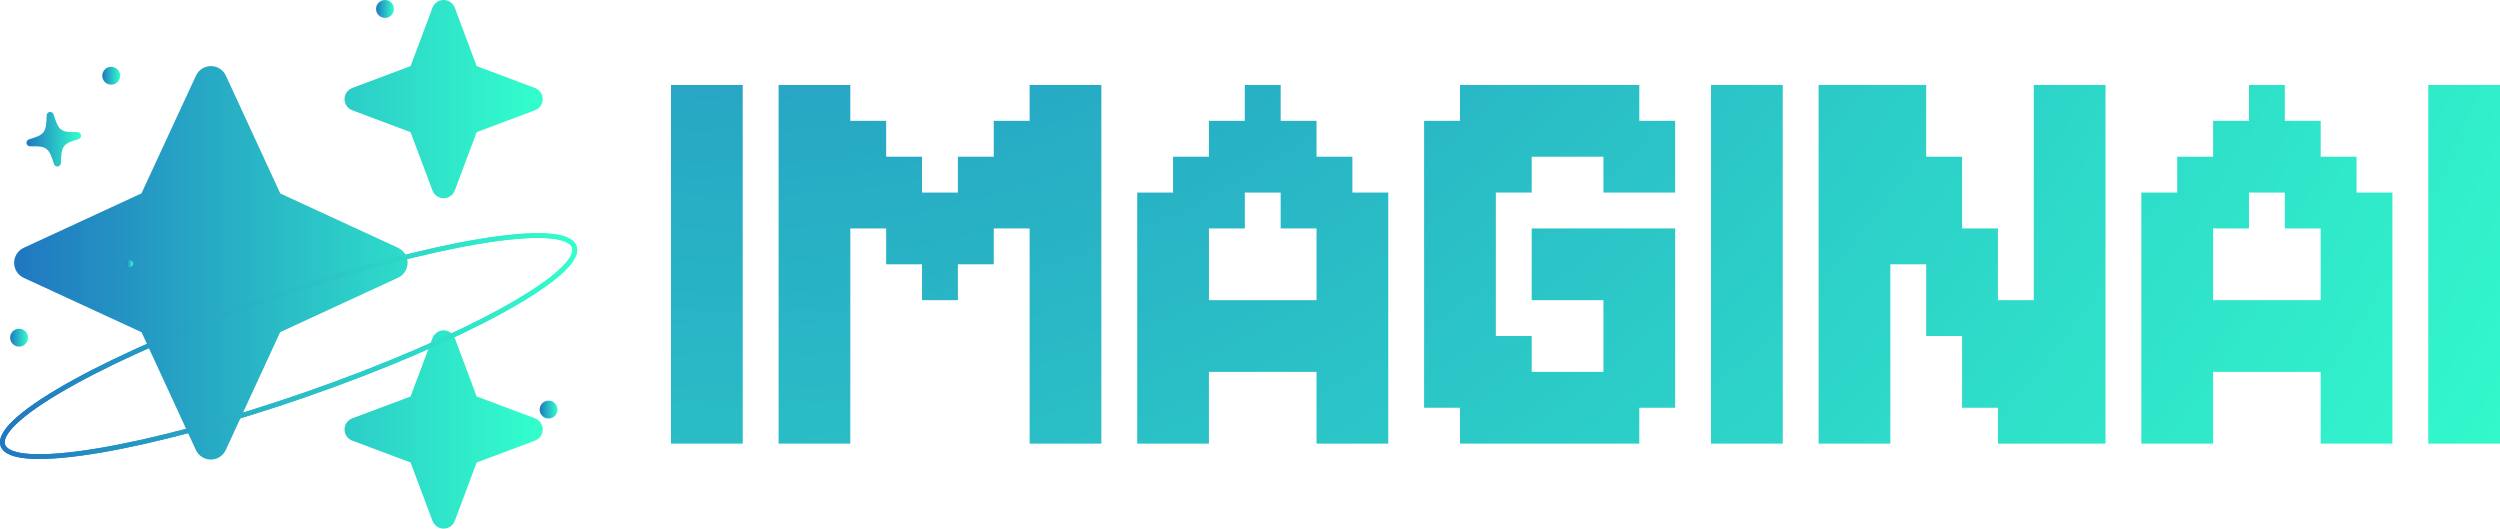
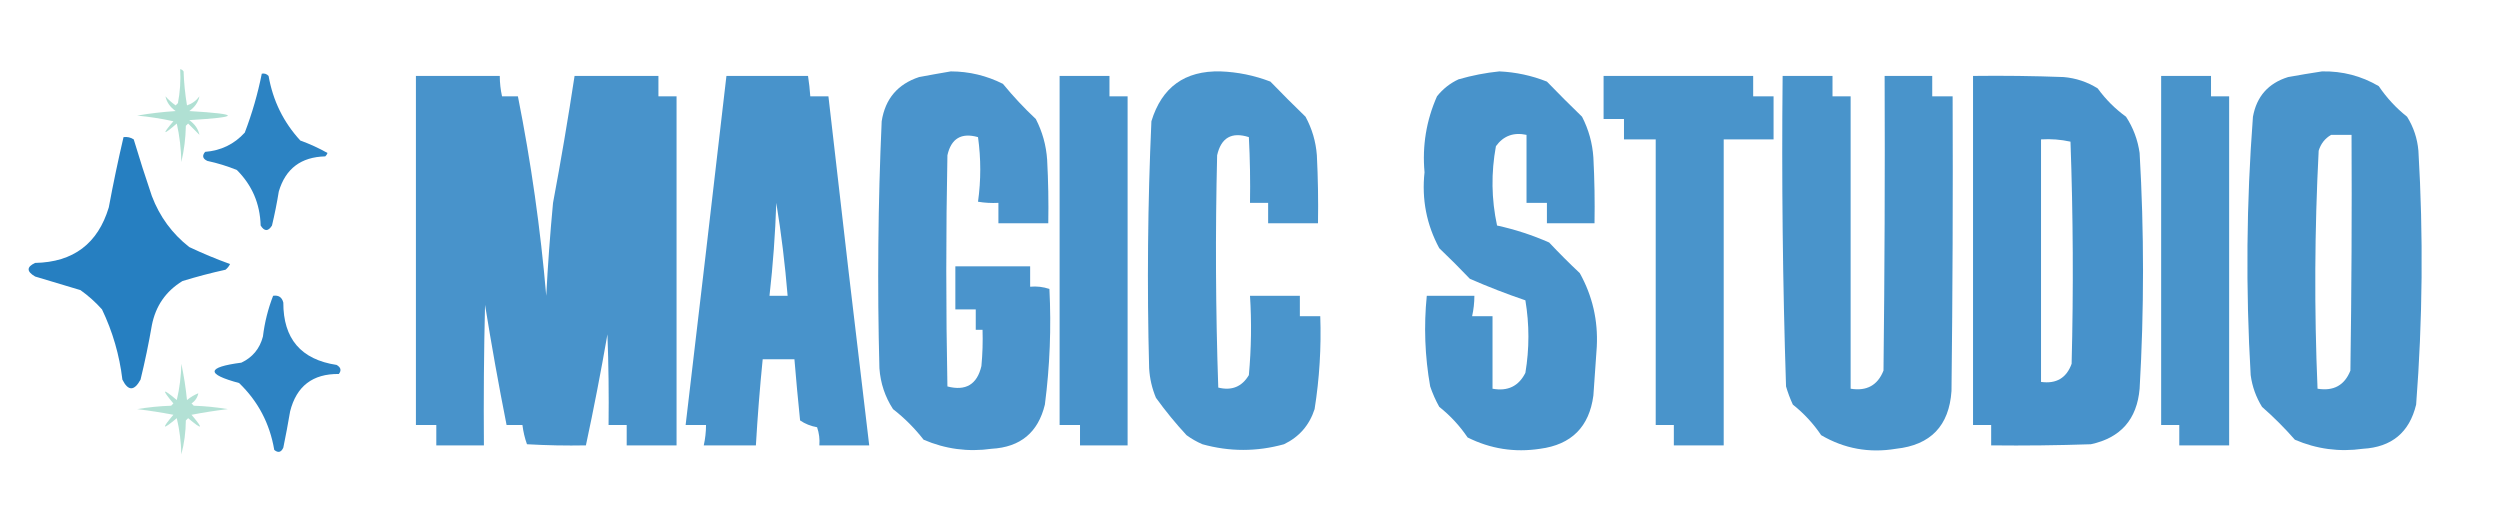
- <svg xmlns="http://www.w3.org/2000/svg" version="1.1" id="Layer_1" x="0px" y="0px" width="529.666px" height="111.992px" viewBox="0 0 529.666 111.992" enable-background="new 0 0 529.666 111.992" xml:space="preserve">
+ <svg xmlns="http://www.w3.org/2000/svg" version="1.1" width="1103px" height="233px" style="shape-rendering:geometricPrecision; text-rendering:geometricPrecision; image-rendering:optimizeQuality; fill-rule:evenodd; clip-rule:evenodd">
  <g>
-     <g>
-       <g>
-         <radialGradient id="SVGID_1_" cx="157.576" cy="-143.796" r="463.161" gradientUnits="userSpaceOnUse">
-           <stop offset="0" style="stop-color:#2077C0" />
-           <stop offset="1" style="stop-color:#33FFCC" />
-         </radialGradient>
-         <path fill="url(#SVGID_1_)" d="M142.161,18.004h7.598v7.598h-7.598V18.004z M142.161,25.602h7.598v7.6h-7.598V25.602z      M142.161,33.201h7.598v7.598h-7.598V33.201z M142.161,40.799h7.598v7.6h-7.598V40.799z M142.161,48.398h7.598v7.598h-7.598     V48.398z M142.161,55.996h7.598v7.598h-7.598V55.996z M142.161,63.594h7.598v7.6h-7.598V63.594z M142.161,71.193h7.598v7.598     h-7.598V71.193z M142.161,78.791h7.598v7.598h-7.598V78.791z M142.161,86.389h7.598v7.6h-7.598V86.389z M149.759,18.004h7.599     v7.598h-7.599V18.004z M149.759,25.602h7.599v7.6h-7.599V25.602z M149.759,33.201h7.599v7.598h-7.599V33.201z M149.759,40.799     h7.599v7.6h-7.599V40.799z M149.759,48.398h7.599v7.598h-7.599V48.398z M149.759,55.996h7.599v7.598h-7.599V55.996z      M149.759,63.594h7.599v7.6h-7.599V63.594z M149.759,71.193h7.599v7.598h-7.599V71.193z M149.759,78.791h7.599v7.598h-7.599     V78.791z M149.759,86.389h7.599v7.6h-7.599V86.389z" />
-         <radialGradient id="SVGID_2_" cx="157.577" cy="-143.796" r="463.16" gradientUnits="userSpaceOnUse">
-           <stop offset="0" style="stop-color:#2077C0" />
-           <stop offset="1" style="stop-color:#33FFCC" />
-         </radialGradient>
-         <path fill="url(#SVGID_2_)" d="M164.955,18.004h7.598v7.598h-7.598V18.004z M164.955,25.602h7.598v7.6h-7.598V25.602z      M164.955,33.201h7.598v7.598h-7.598V33.201z M164.955,40.799h7.598v7.6h-7.598V40.799z M164.955,48.398h7.598v7.598h-7.598     V48.398z M164.955,55.996h7.598v7.598h-7.598V55.996z M164.955,63.594h7.598v7.6h-7.598V63.594z M164.955,71.193h7.598v7.598     h-7.598V71.193z M164.955,78.791h7.598v7.598h-7.598V78.791z M164.955,86.389h7.598v7.6h-7.598V86.389z M172.553,18.004h7.599     v7.598h-7.599V18.004z M172.553,25.602h7.599v7.6h-7.599V25.602z M172.553,33.201h7.599v7.598h-7.599V33.201z M172.553,40.799     h7.599v7.6h-7.599V40.799z M172.553,48.398h7.599v7.598h-7.599V48.398z M172.553,55.996h7.599v7.598h-7.599V55.996z      M172.553,63.594h7.599v7.6h-7.599V63.594z M172.553,71.193h7.599v7.598h-7.599V71.193z M172.553,78.791h7.599v7.598h-7.599     V78.791z M172.553,86.389h7.599v7.6h-7.599V86.389z M180.151,25.602h7.598v7.6h-7.598V25.602z M180.151,33.201h7.598v7.598     h-7.598V33.201z M180.151,40.799h7.598v7.6h-7.598V40.799z M187.75,33.201h7.599v7.598h-7.599V33.201z M187.75,40.799h7.599v7.6     h-7.599V40.799z M187.75,48.398h7.599v7.598h-7.599V48.398z M195.348,40.799h7.598v7.6h-7.598V40.799z M195.348,48.398h7.598     v7.598h-7.598V48.398z M195.348,55.996h7.598v7.598h-7.598V55.996z M202.946,33.201h7.599v7.598h-7.599V33.201z M202.946,40.799     h7.599v7.6h-7.599V40.799z M202.946,48.398h7.599v7.598h-7.599V48.398z M210.545,25.602h7.598v7.6h-7.598V25.602z      M210.545,33.201h7.598v7.598h-7.598V33.201z M210.545,40.799h7.598v7.6h-7.598V40.799z M218.143,18.004h7.599v7.598h-7.599     V18.004z M218.143,25.602h7.599v7.6h-7.599V25.602z M218.143,33.201h7.599v7.598h-7.599V33.201z M218.143,40.799h7.599v7.6     h-7.599V40.799z M218.143,48.398h7.599v7.598h-7.599V48.398z M218.143,55.996h7.599v7.598h-7.599V55.996z M218.143,63.594h7.599     v7.6h-7.599V63.594z M218.143,71.193h7.599v7.598h-7.599V71.193z M218.143,78.791h7.599v7.598h-7.599V78.791z M218.143,86.389     h7.599v7.6h-7.599V86.389z M225.742,18.004h7.598v7.598h-7.598V18.004z M225.742,25.602h7.598v7.6h-7.598V25.602z      M225.742,33.201h7.598v7.598h-7.598V33.201z M225.742,40.799h7.598v7.6h-7.598V40.799z M225.742,48.398h7.598v7.598h-7.598     V48.398z M225.742,55.996h7.598v7.598h-7.598V55.996z M225.742,63.594h7.598v7.6h-7.598V63.594z M225.742,71.193h7.598v7.598     h-7.598V71.193z M225.742,78.791h7.598v7.598h-7.598V78.791z M225.742,86.389h7.598v7.6h-7.598V86.389z" />
-         <radialGradient id="SVGID_3_" cx="157.577" cy="-143.796" r="463.159" gradientUnits="userSpaceOnUse">
-           <stop offset="0" style="stop-color:#2077C0" />
-           <stop offset="1" style="stop-color:#33FFCC" />
-         </radialGradient>
-         <path fill="url(#SVGID_3_)" d="M240.937,40.799h7.598v7.6h-7.598V40.799z M240.937,48.398h7.598v7.598h-7.598V48.398z      M240.937,55.996h7.598v7.598h-7.598V55.996z M240.937,63.594h7.598v7.6h-7.598V63.594z M240.937,71.193h7.598v7.598h-7.598     V71.193z M240.937,78.791h7.598v7.598h-7.598V78.791z M240.937,86.389h7.598v7.6h-7.598V86.389z M248.535,33.201h7.599v7.598     h-7.599V33.201z M248.535,40.799h7.599v7.6h-7.599V40.799z M248.535,48.398h7.599v7.598h-7.599V48.398z M248.535,55.996h7.599     v7.598h-7.599V55.996z M248.535,63.594h7.599v7.6h-7.599V63.594z M248.535,71.193h7.599v7.598h-7.599V71.193z M248.535,78.791     h7.599v7.598h-7.599V78.791z M248.535,86.389h7.599v7.6h-7.599V86.389z M256.134,25.602h7.598v7.6h-7.598V25.602z      M256.134,33.201h7.598v7.598h-7.598V33.201z M256.134,40.799h7.598v7.6h-7.598V40.799z M256.134,63.594h7.598v7.6h-7.598V63.594     z M256.134,71.193h7.598v7.598h-7.598V71.193z M263.732,18.004h7.599v7.598h-7.599V18.004z M263.732,25.602h7.599v7.6h-7.599     V25.602z M263.732,33.201h7.599v7.598h-7.599V33.201z M263.732,63.594h7.599v7.6h-7.599V63.594z M263.732,71.193h7.599v7.598     h-7.599V71.193z M271.331,25.602h7.598v7.6h-7.598V25.602z M271.331,33.201h7.598v7.598h-7.598V33.201z M271.331,40.799h7.598     v7.6h-7.598V40.799z M271.331,63.594h7.598v7.6h-7.598V63.594z M271.331,71.193h7.598v7.598h-7.598V71.193z M278.929,33.201     h7.599v7.598h-7.599V33.201z M278.929,40.799h7.599v7.6h-7.599V40.799z M278.929,48.398h7.599v7.598h-7.599V48.398z      M278.929,55.996h7.599v7.598h-7.599V55.996z M278.929,63.594h7.599v7.6h-7.599V63.594z M278.929,71.193h7.599v7.598h-7.599     V71.193z M278.929,78.791h7.599v7.598h-7.599V78.791z M278.929,86.389h7.599v7.6h-7.599V86.389z M286.527,40.799h7.598v7.6     h-7.598V40.799z M286.527,48.398h7.598v7.598h-7.598V48.398z M286.527,55.996h7.598v7.598h-7.598V55.996z M286.527,63.594h7.598     v7.6h-7.598V63.594z M286.527,71.193h7.598v7.598h-7.598V71.193z M286.527,78.791h7.598v7.598h-7.598V78.791z M286.527,86.389     h7.598v7.6h-7.598V86.389z" />
-         <radialGradient id="SVGID_4_" cx="157.579" cy="-143.796" r="463.155" gradientUnits="userSpaceOnUse">
-           <stop offset="0" style="stop-color:#2077C0" />
-           <stop offset="1" style="stop-color:#33FFCC" />
-         </radialGradient>
-         <path fill="url(#SVGID_4_)" d="M301.722,25.602h7.599v7.6h-7.599V25.602z M301.722,33.201h7.599v7.598h-7.599V33.201z      M301.722,40.799h7.599v7.6h-7.599V40.799z M301.722,48.398h7.599v7.598h-7.599V48.398z M301.722,55.996h7.599v7.598h-7.599     V55.996z M301.722,63.594h7.599v7.6h-7.599V63.594z M301.722,71.193h7.599v7.598h-7.599V71.193z M301.722,78.791h7.599v7.598     h-7.599V78.791z M309.321,18.004h7.597v7.598h-7.597V18.004z M309.321,25.602h7.597v7.6h-7.597V25.602z M309.321,33.201h7.597     v7.598h-7.597V33.201z M309.321,40.799h7.597v7.6h-7.597V40.799z M309.321,48.398h7.597v7.598h-7.597V48.398z M309.321,55.996     h7.597v7.598h-7.597V55.996z M309.321,63.594h7.597v7.6h-7.597V63.594z M309.321,71.193h7.597v7.598h-7.597V71.193z      M309.321,78.791h7.597v7.598h-7.597V78.791z M309.321,86.389h7.597v7.6h-7.597V86.389z M316.918,18.004h7.6v7.598h-7.6V18.004z      M316.918,25.602h7.6v7.6h-7.6V25.602z M316.918,33.201h7.6v7.598h-7.6V33.201z M316.918,71.193h7.6v7.598h-7.6V71.193z      M316.918,78.791h7.6v7.598h-7.6V78.791z M316.918,86.389h7.6v7.6h-7.6V86.389z M324.518,18.004h7.598v7.598h-7.598V18.004z      M324.518,25.602h7.598v7.6h-7.598V25.602z M324.518,48.398h7.598v7.598h-7.598V48.398z M324.518,55.996h7.598v7.598h-7.598     V55.996z M324.518,78.791h7.598v7.598h-7.598V78.791z M324.518,86.389h7.598v7.6h-7.598V86.389z M332.115,18.004h7.6v7.598h-7.6     V18.004z M332.115,25.602h7.6v7.6h-7.6V25.602z M332.115,48.398h7.6v7.598h-7.6V48.398z M332.115,55.996h7.6v7.598h-7.6V55.996z      M332.115,78.791h7.6v7.598h-7.6V78.791z M332.115,86.389h7.6v7.6h-7.6V86.389z M339.715,18.004h7.598v7.598h-7.598V18.004z      M339.715,25.602h7.598v7.6h-7.598V25.602z M339.715,33.201h7.598v7.598h-7.598V33.201z M339.715,48.398h7.598v7.598h-7.598     V48.398z M339.715,55.996h7.598v7.598h-7.598V55.996z M339.715,63.594h7.598v7.6h-7.598V63.594z M339.715,71.193h7.598v7.598     h-7.598V71.193z M339.715,78.791h7.598v7.598h-7.598V78.791z M339.715,86.389h7.598v7.6h-7.598V86.389z M347.313,25.602h7.598     v7.6h-7.598V25.602z M347.313,33.201h7.598v7.598h-7.598V33.201z M347.313,48.398h7.598v7.598h-7.598V48.398z M347.313,55.996     h7.598v7.598h-7.598V55.996z M347.313,63.594h7.598v7.6h-7.598V63.594z M347.313,71.193h7.598v7.598h-7.598V71.193z      M347.313,78.791h7.598v7.598h-7.598V78.791z" />
-         <radialGradient id="SVGID_5_" cx="157.591" cy="-143.796" r="463.143" gradientUnits="userSpaceOnUse">
-           <stop offset="0" style="stop-color:#2077C0" />
-           <stop offset="1" style="stop-color:#33FFCC" />
-         </radialGradient>
-         <path fill="url(#SVGID_5_)" d="M362.508,18.004h7.598v7.598h-7.598V18.004z M362.508,25.602h7.598v7.6h-7.598V25.602z      M362.508,33.201h7.598v7.598h-7.598V33.201z M362.508,40.799h7.598v7.6h-7.598V40.799z M362.508,48.398h7.598v7.598h-7.598     V48.398z M362.508,55.996h7.598v7.598h-7.598V55.996z M362.508,63.594h7.598v7.6h-7.598V63.594z M362.508,71.193h7.598v7.598     h-7.598V71.193z M362.508,78.791h7.598v7.598h-7.598V78.791z M362.508,86.389h7.598v7.6h-7.598V86.389z M370.105,18.004h7.598     v7.598h-7.598V18.004z M370.105,25.602h7.598v7.6h-7.598V25.602z M370.105,33.201h7.598v7.598h-7.598V33.201z M370.105,40.799     h7.598v7.6h-7.598V40.799z M370.105,48.398h7.598v7.598h-7.598V48.398z M370.105,55.996h7.598v7.598h-7.598V55.996z      M370.105,63.594h7.598v7.6h-7.598V63.594z M370.105,71.193h7.598v7.598h-7.598V71.193z M370.105,78.791h7.598v7.598h-7.598     V78.791z M370.105,86.389h7.598v7.6h-7.598V86.389z" />
-         <radialGradient id="SVGID_6_" cx="157.576" cy="-143.796" r="463.156" gradientUnits="userSpaceOnUse">
-           <stop offset="0" style="stop-color:#2077C0" />
-           <stop offset="1" style="stop-color:#33FFCC" />
-         </radialGradient>
-         <path fill="url(#SVGID_6_)" d="M385.301,18.004h7.6v7.598h-7.6V18.004z M385.301,25.602h7.6v7.6h-7.6V25.602z M385.301,33.201     h7.6v7.598h-7.6V33.201z M385.301,40.799h7.6v7.6h-7.6V40.799z M385.301,48.398h7.6v7.598h-7.6V48.398z M385.301,55.996h7.6     v7.598h-7.6V55.996z M385.301,63.594h7.6v7.6h-7.6V63.594z M385.301,71.193h7.6v7.598h-7.6V71.193z M385.301,78.791h7.6v7.598     h-7.6V78.791z M385.301,86.389h7.6v7.6h-7.6V86.389z M392.9,18.004h7.598v7.598H392.9V18.004z M392.9,25.602h7.598v7.6H392.9     V25.602z M392.9,33.201h7.598v7.598H392.9V33.201z M392.9,40.799h7.598v7.6H392.9V40.799z M392.9,48.398h7.598v7.598H392.9     V48.398z M392.9,55.996h7.598v7.598H392.9V55.996z M392.9,63.594h7.598v7.6H392.9V63.594z M392.9,71.193h7.598v7.598H392.9     V71.193z M392.9,78.791h7.598v7.598H392.9V78.791z M392.9,86.389h7.598v7.6H392.9V86.389z M400.498,18.004h7.598v7.598h-7.598     V18.004z M400.498,25.602h7.598v7.6h-7.598V25.602z M400.498,33.201h7.598v7.598h-7.598V33.201z M400.498,40.799h7.598v7.6     h-7.598V40.799z M400.498,48.398h7.598v7.598h-7.598V48.398z M408.096,33.201h7.6v7.598h-7.6V33.201z M408.096,40.799h7.6v7.6     h-7.6V40.799z M408.096,48.398h7.6v7.598h-7.6V48.398z M408.096,55.996h7.6v7.598h-7.6V55.996z M408.096,63.594h7.6v7.6h-7.6     V63.594z M415.695,48.398h7.598v7.598h-7.598V48.398z M415.695,55.996h7.598v7.598h-7.598V55.996z M415.695,63.594h7.598v7.6     h-7.598V63.594z M415.695,71.193h7.598v7.598h-7.598V71.193z M415.695,78.791h7.598v7.598h-7.598V78.791z M423.293,63.594h7.598     v7.6h-7.598V63.594z M423.293,71.193h7.598v7.598h-7.598V71.193z M423.293,78.791h7.598v7.598h-7.598V78.791z M423.293,86.389     h7.598v7.6h-7.598V86.389z M430.891,18.004h7.6v7.598h-7.6V18.004z M430.891,25.602h7.6v7.6h-7.6V25.602z M430.891,33.201h7.6     v7.598h-7.6V33.201z M430.891,40.799h7.6v7.6h-7.6V40.799z M430.891,48.398h7.6v7.598h-7.6V48.398z M430.891,55.996h7.6v7.598     h-7.6V55.996z M430.891,63.594h7.6v7.6h-7.6V63.594z M430.891,71.193h7.6v7.598h-7.6V71.193z M430.891,78.791h7.6v7.598h-7.6     V78.791z M430.891,86.389h7.6v7.6h-7.6V86.389z M438.49,18.004h7.598v7.598h-7.598V18.004z M438.49,25.602h7.598v7.6h-7.598     V25.602z M438.49,33.201h7.598v7.598h-7.598V33.201z M438.49,40.799h7.598v7.6h-7.598V40.799z M438.49,48.398h7.598v7.598h-7.598     V48.398z M438.49,55.996h7.598v7.598h-7.598V55.996z M438.49,63.594h7.598v7.6h-7.598V63.594z M438.49,71.193h7.598v7.598h-7.598     V71.193z M438.49,78.791h7.598v7.598h-7.598V78.791z M438.49,86.389h7.598v7.6h-7.598V86.389z" />
-         <radialGradient id="SVGID_7_" cx="157.583" cy="-143.796" r="463.149" gradientUnits="userSpaceOnUse">
-           <stop offset="0" style="stop-color:#2077C0" />
-           <stop offset="1" style="stop-color:#33FFCC" />
-         </radialGradient>
-         <path fill="url(#SVGID_7_)" d="M453.686,40.799h7.598v7.6h-7.598V40.799z M453.686,48.398h7.598v7.598h-7.598V48.398z      M453.686,55.996h7.598v7.598h-7.598V55.996z M453.686,63.594h7.598v7.6h-7.598V63.594z M453.686,71.193h7.598v7.598h-7.598     V71.193z M453.686,78.791h7.598v7.598h-7.598V78.791z M453.686,86.389h7.598v7.6h-7.598V86.389z M461.283,33.201h7.598v7.598     h-7.598V33.201z M461.283,40.799h7.598v7.6h-7.598V40.799z M461.283,48.398h7.598v7.598h-7.598V48.398z M461.283,55.996h7.598     v7.598h-7.598V55.996z M461.283,63.594h7.598v7.6h-7.598V63.594z M461.283,71.193h7.598v7.598h-7.598V71.193z M461.283,78.791     h7.598v7.598h-7.598V78.791z M461.283,86.389h7.598v7.6h-7.598V86.389z M468.881,25.602h7.6v7.6h-7.6V25.602z M468.881,33.201     h7.6v7.598h-7.6V33.201z M468.881,40.799h7.6v7.6h-7.6V40.799z M468.881,63.594h7.6v7.6h-7.6V63.594z M468.881,71.193h7.6v7.598     h-7.6V71.193z M476.48,18.004h7.598v7.598h-7.598V18.004z M476.48,25.602h7.598v7.6h-7.598V25.602z M476.48,33.201h7.598v7.598     h-7.598V33.201z M476.48,63.594h7.598v7.6h-7.598V63.594z M476.48,71.193h7.598v7.598h-7.598V71.193z M484.078,25.602h7.6v7.6     h-7.6V25.602z M484.078,33.201h7.6v7.598h-7.6V33.201z M484.078,40.799h7.6v7.6h-7.6V40.799z M484.078,63.594h7.6v7.6h-7.6     V63.594z M484.078,71.193h7.6v7.598h-7.6V71.193z M491.678,33.201h7.598v7.598h-7.598V33.201z M491.678,40.799h7.598v7.6h-7.598     V40.799z M491.678,48.398h7.598v7.598h-7.598V48.398z M491.678,55.996h7.598v7.598h-7.598V55.996z M491.678,63.594h7.598v7.6     h-7.598V63.594z M491.678,71.193h7.598v7.598h-7.598V71.193z M491.678,78.791h7.598v7.598h-7.598V78.791z M491.678,86.389h7.598     v7.6h-7.598V86.389z M499.275,40.799h7.598v7.6h-7.598V40.799z M499.275,48.398h7.598v7.598h-7.598V48.398z M499.275,55.996     h7.598v7.598h-7.598V55.996z M499.275,63.594h7.598v7.6h-7.598V63.594z M499.275,71.193h7.598v7.598h-7.598V71.193z      M499.275,78.791h7.598v7.598h-7.598V78.791z M499.275,86.389h7.598v7.6h-7.598V86.389z" />
-         <radialGradient id="SVGID_8_" cx="157.601" cy="-143.796" r="463.134" gradientUnits="userSpaceOnUse">
-           <stop offset="0" style="stop-color:#2077C0" />
-           <stop offset="1" style="stop-color:#33FFCC" />
-         </radialGradient>
-         <path fill="url(#SVGID_8_)" d="M514.471,18.004h7.598v7.598h-7.598V18.004z M514.471,25.602h7.598v7.6h-7.598V25.602z      M514.471,33.201h7.598v7.598h-7.598V33.201z M514.471,40.799h7.598v7.6h-7.598V40.799z M514.471,48.398h7.598v7.598h-7.598     V48.398z M514.471,55.996h7.598v7.598h-7.598V55.996z M514.471,63.594h7.598v7.6h-7.598V63.594z M514.471,71.193h7.598v7.598     h-7.598V71.193z M514.471,78.791h7.598v7.598h-7.598V78.791z M514.471,86.389h7.598v7.6h-7.598V86.389z M522.068,18.004h7.598     v7.598h-7.598V18.004z M522.068,25.602h7.598v7.6h-7.598V25.602z M522.068,33.201h7.598v7.598h-7.598V33.201z M522.068,40.799     h7.598v7.6h-7.598V40.799z M522.068,48.398h7.598v7.598h-7.598V48.398z M522.068,55.996h7.598v7.598h-7.598V55.996z      M522.068,63.594h7.598v7.6h-7.598V63.594z M522.068,71.193h7.598v7.598h-7.598V71.193z M522.068,78.791h7.598v7.598h-7.598     V78.791z M522.068,86.389h7.598v7.6h-7.598V86.389z" />
-       </g>
-     </g>
-     <g>
-       <linearGradient id="SVGID_9_" gradientUnits="userSpaceOnUse" x1="11.357" y1="-399.926" x2="123.349" y2="-399.926" gradientTransform="matrix(1 0 0 -1 -8.3599 -343.9297)">
-         <stop offset="0" style="stop-color:#2077C0" />
-         <stop offset="1" style="stop-color:#33FFCC" />
-       </linearGradient>
-       <path fill="url(#SVGID_9_)" d="M74.632,18.639c-0.984,0.373-1.64,1.313-1.64,2.359c0,1.053,0.656,1.996,1.64,2.365l12.358,4.635    l4.635,12.359c0.374,0.982,1.312,1.639,2.365,1.639s1.992-0.656,2.365-1.639l4.634-12.359l12.358-4.635    c0.984-0.369,1.641-1.313,1.641-2.365c0-1.047-0.656-1.986-1.641-2.359L100.99,14L96.355,1.641C95.982,0.656,95.043,0,93.99,0    s-1.991,0.656-2.365,1.641L86.991,14L74.632,18.639z M47.86,16.035C47.291,14.793,46.044,14,44.689,14    c-1.358,0-2.604,0.793-3.172,2.035L29.968,40.973L5.032,52.496c-1.247,0.574-2.035,1.818-2.035,3.199    c0,1.377,0.788,2.598,2.035,3.172l24.956,11.523l11.506,24.936c0.569,1.244,1.816,2.037,3.171,2.037s2.602-0.793,3.172-2.037    l11.526-24.957L84.325,58.84c1.244-0.566,2.032-1.814,2.032-3.172c0-1.354-0.788-2.598-2.032-3.172L59.387,40.994L47.86,16.035z     M86.991,83.994l-12.358,4.639c-0.984,0.373-1.64,1.313-1.64,2.361c0,1.053,0.656,1.994,1.64,2.363l12.358,4.635l4.635,12.359    c0.374,0.984,1.312,1.641,2.365,1.641s1.992-0.656,2.365-1.641l4.634-12.359l12.358-4.635c0.984-0.369,1.641-1.311,1.641-2.363    c0-1.049-0.656-1.988-1.641-2.361l-12.358-4.639l-4.634-12.359c-0.374-0.984-1.313-1.641-2.365-1.641s-1.991,0.656-2.365,1.641    L86.991,83.994z" />
-       <g>
-         <linearGradient id="SVGID_10_" gradientUnits="userSpaceOnUse" x1="0" y1="73.322" x2="122.277" y2="73.322">
-           <stop offset="0" style="stop-color:#2077C0" />
-           <stop offset="1" style="stop-color:#33FFCC" />
-         </linearGradient>
-         <path fill="none" stroke="url(#SVGID_10_)" stroke-miterlimit="10" d="M64.714,83.619C31.285,95.23,2.583,100.035,0.607,94.348     C-1.368,88.656,24.13,74.635,57.56,63.023c33.432-11.611,62.136-16.414,64.109-10.723C123.643,57.988,98.142,72.01,64.714,83.619     z" />
-         <g>
-           <linearGradient id="SVGID_11_" gradientUnits="userSpaceOnUse" x1="0" y1="73.322" x2="122.277" y2="73.322">
-             <stop offset="0" style="stop-color:#2077C0" />
-             <stop offset="1" style="stop-color:#33FFCC" />
-           </linearGradient>
-           <path fill="none" stroke="url(#SVGID_11_)" stroke-miterlimit="10" d="M64.714,83.619C31.285,95.23,2.583,100.035,0.607,94.348      C-1.368,88.656,24.13,74.635,57.56,63.023c33.432-11.611,62.136-16.414,64.109-10.723      C123.643,57.988,98.142,72.01,64.714,83.619z" />
-         </g>
-       </g>
-       <g>
-         <linearGradient id="SVGID_12_" gradientUnits="userSpaceOnUse" x1="30.023" y1="-359.976" x2="33.812" y2="-359.976" gradientTransform="matrix(1 0 0 -1 -8.3599 -343.9297)">
-           <stop offset="0" style="stop-color:#2077C0" />
-           <stop offset="1" style="stop-color:#33FFCC" />
-         </linearGradient>
-         <path fill="url(#SVGID_12_)" d="M23.556,14.15c1.048,0,1.896,0.852,1.896,1.895s-0.848,1.896-1.896,1.896     c-1.046,0-1.894-0.854-1.894-1.896S22.51,14.15,23.556,14.15z" />
-       </g>
-       <g>
-         <linearGradient id="SVGID_13_" gradientUnits="userSpaceOnUse" x1="10.507" y1="-415.474" x2="14.296" y2="-415.474" gradientTransform="matrix(1 0 0 -1 -8.3599 -343.9297)">
-           <stop offset="0" style="stop-color:#2077C0" />
-           <stop offset="1" style="stop-color:#33FFCC" />
-         </linearGradient>
-         <path fill="url(#SVGID_13_)" d="M4.041,69.648c1.048,0,1.896,0.848,1.896,1.896c0,1.043-0.848,1.895-1.896,1.895     c-1.046,0-1.894-0.852-1.894-1.895C2.147,70.496,2.995,69.648,4.041,69.648z" />
-       </g>
-       <g>
-         <linearGradient id="SVGID_14_" gradientUnits="userSpaceOnUse" x1="88.037" y1="-345.825" x2="91.826" y2="-345.825" gradientTransform="matrix(1 0 0 -1 -8.3599 -343.9297)">
-           <stop offset="0" style="stop-color:#2077C0" />
-           <stop offset="1" style="stop-color:#33FFCC" />
-         </linearGradient>
-         <path fill="url(#SVGID_14_)" d="M81.571,0c1.048,0,1.896,0.848,1.896,1.896c0,1.043-0.848,1.895-1.896,1.895     c-1.046,0-1.894-0.852-1.894-1.895C79.677,0.848,80.525,0,81.571,0z" />
-       </g>
-       <g>
-         <linearGradient id="SVGID_15_" gradientUnits="userSpaceOnUse" x1="122.688" y1="-430.706" x2="126.479" y2="-430.706" gradientTransform="matrix(1 0 0 -1 -8.3599 -343.9297)">
-           <stop offset="0" style="stop-color:#2077C0" />
-           <stop offset="1" style="stop-color:#33FFCC" />
-         </linearGradient>
-         <circle fill="url(#SVGID_15_)" cx="116.224" cy="86.776" r="1.894" />
-       </g>
-       <g>
-         <linearGradient id="SVGID_16_" gradientUnits="userSpaceOnUse" x1="35.122" y1="-399.789" x2="36.582" y2="-399.789" gradientTransform="matrix(1 0 0 -1 -8.3599 -343.9297)">
-           <stop offset="0" style="stop-color:#2077C0" />
-           <stop offset="1" style="stop-color:#33FFCC" />
-         </linearGradient>
-         <path fill="url(#SVGID_16_)" d="M27.491,55.131c0.403,0,0.731,0.322,0.731,0.729c0,0.4-0.328,0.729-0.731,0.729     c-0.403,0-0.729-0.328-0.729-0.729C26.762,55.453,27.088,55.131,27.491,55.131z" />
-       </g>
-       <g>
-         <linearGradient id="SVGID_17_" gradientUnits="userSpaceOnUse" x1="13.967" y1="-373.426" x2="25.54" y2="-373.426" gradientTransform="matrix(1 0 0 -1 -8.3599 -343.9297)">
-           <stop offset="0" style="stop-color:#2077C0" />
-           <stop offset="1" style="stop-color:#33FFCC" />
-         </linearGradient>
-         <path fill="url(#SVGID_17_)" d="M12.264,35.271c-0.375,0.061-0.727-0.172-0.838-0.555c-1.043-3.414-1.595-3.828-5.013-3.705     c-0.394,0.014-0.74-0.27-0.797-0.643c-0.057-0.383,0.189-0.738,0.567-0.857c3.268-0.965,3.621-1.439,3.7-5.016     c0.012-0.396,0.267-0.721,0.638-0.775c0.383-0.059,0.729,0.174,0.85,0.557c1.035,3.412,1.583,3.822,4.997,3.699     c0.406-0.004,0.745,0.26,0.805,0.652c0.057,0.373-0.18,0.729-0.567,0.848c-3.274,0.979-3.621,1.443-3.691,5.021     C12.893,34.902,12.631,35.217,12.264,35.271z" />
-       </g>
-     </g>
+     <path style="opacity:0.576" fill="#76c9b3" d="M 79.5,30.5 C 80.117,30.611 80.617,30.944 81,31.5C 81.171,36.533 81.671,41.533 82.5,46.5C 84.753,45.747 86.587,44.414 88,42.5C 87.454,45.093 85.954,47.26 83.5,49C 106.16,50.332 106.16,51.666 83.5,53C 85.954,54.74 87.454,56.907 88,59.5C 86.333,57.833 84.667,56.167 83,54.5C 82.667,54.833 82.333,55.167 82,55.5C 81.899,60.946 81.232,66.279 80,71.5C 79.906,65.722 79.239,60.056 78,54.5C 71.847,59.844 71.347,59.511 76.5,53.5C 71.223,52.34 65.889,51.507 60.5,51C 66.13,50.034 71.796,49.367 77.5,49C 75.046,47.26 73.546,45.093 73,42.5C 74.351,44.019 75.851,45.352 77.5,46.5C 77.833,46.167 78.167,45.833 78.5,45.5C 79.448,40.565 79.781,35.565 79.5,30.5 Z" />
+   </g>
+   <g>
+     <path style="opacity:0.792" fill="#1a78be" d="M 419.5,31.5 C 427.597,31.524 435.264,33.358 442.5,37C 447.023,42.52 451.856,47.687 457,52.5C 459.911,58.145 461.578,64.144 462,70.5C 462.5,79.827 462.666,89.161 462.5,98.5C 455.167,98.5 447.833,98.5 440.5,98.5C 440.5,95.5 440.5,92.5 440.5,89.5C 437.482,89.665 434.482,89.498 431.5,89C 432.823,79.53 432.823,70.03 431.5,60.5C 424.151,58.423 419.651,61.089 418,68.5C 417.333,102.5 417.333,136.5 418,170.5C 426.105,172.616 431.105,169.616 433,161.5C 433.499,156.177 433.666,150.844 433.5,145.5C 432.5,145.5 431.5,145.5 430.5,145.5C 430.5,142.5 430.5,139.5 430.5,136.5C 427.5,136.5 424.5,136.5 421.5,136.5C 421.5,130.167 421.5,123.833 421.5,117.5C 432.5,117.5 443.5,117.5 454.5,117.5C 454.5,120.5 454.5,123.5 454.5,126.5C 457.448,126.223 460.281,126.556 463,127.5C 463.864,144.57 463.198,161.57 461,178.5C 458.038,190.79 450.205,197.29 437.5,198C 427.1,199.469 417.1,198.135 407.5,194C 403.553,188.93 399.053,184.43 394,180.5C 390.468,175.05 388.468,169.05 388,162.5C 387.039,126.133 387.373,89.8 389,53.5C 390.544,43.624 396.044,37.124 405.5,34C 410.294,33.098 414.961,32.264 419.5,31.5 Z" />
+   </g>
+   <g>
+     <path style="opacity:0.787" fill="#1a78be" d="M 538.5,31.5 C 546.082,31.78 553.416,33.28 560.5,36C 565.544,41.221 570.711,46.387 576,51.5C 578.881,56.81 580.548,62.477 581,68.5C 581.5,78.494 581.666,88.494 581.5,98.5C 574.167,98.5 566.833,98.5 559.5,98.5C 559.5,95.5 559.5,92.5 559.5,89.5C 556.833,89.5 554.167,89.5 551.5,89.5C 551.666,79.828 551.5,70.161 551,60.5C 543.419,58.082 538.753,60.749 537,68.5C 536.171,102.738 536.338,136.905 537.5,171C 543.445,172.468 547.945,170.635 551,165.5C 552.074,153.704 552.24,142.037 551.5,130.5C 558.833,130.5 566.167,130.5 573.5,130.5C 573.5,133.5 573.5,136.5 573.5,139.5C 576.5,139.5 579.5,139.5 582.5,139.5C 582.984,153.264 582.151,166.931 580,180.5C 577.7,187.61 573.2,192.777 566.5,196C 554.5,199.333 542.5,199.333 530.5,196C 528.004,194.92 525.67,193.586 523.5,192C 518.698,186.822 514.198,181.322 510,175.5C 508.263,171.339 507.263,167.005 507,162.5C 506.039,126.133 506.373,89.8 508,53.5C 512.585,38.456 522.751,31.122 538.5,31.5 Z" />
+   </g>
+   <g>
+     <path style="opacity:0.799" fill="#1a78be" d="M 661.5,31.5 C 668.748,31.825 675.748,33.325 682.5,36C 687.544,41.221 692.711,46.387 698,51.5C 700.911,57.145 702.578,63.145 703,69.5C 703.5,79.161 703.666,88.828 703.5,98.5C 696.5,98.5 689.5,98.5 682.5,98.5C 682.5,95.5 682.5,92.5 682.5,89.5C 679.5,89.5 676.5,89.5 673.5,89.5C 673.5,79.5 673.5,69.5 673.5,59.5C 667.79,58.275 663.29,59.941 660,64.5C 657.837,76.231 658.003,87.898 660.5,99.5C 668.422,101.23 676.089,103.73 683.5,107C 687.903,111.682 692.403,116.182 697,120.5C 702.597,130.548 705.097,141.382 704.5,153C 704.024,160.168 703.524,167.335 703,174.5C 701.167,188.333 693.333,196.167 679.5,198C 668.259,199.715 657.592,198.049 647.5,193C 644.041,187.873 639.874,183.373 635,179.5C 633.392,176.618 632.059,173.618 631,170.5C 628.651,157.23 628.151,143.897 629.5,130.5C 636.5,130.5 643.5,130.5 650.5,130.5C 650.492,133.545 650.159,136.545 649.5,139.5C 652.5,139.5 655.5,139.5 658.5,139.5C 658.5,150.167 658.5,160.833 658.5,171.5C 665.204,172.73 670.038,170.397 673,164.5C 674.78,153.843 674.78,143.177 673,132.5C 664.802,129.728 656.635,126.561 648.5,123C 644.114,118.403 639.614,113.903 635,109.5C 629.383,99.081 627.217,87.914 628.5,76C 627.454,64.314 629.288,53.147 634,42.5C 636.592,39.238 639.759,36.738 643.5,35C 649.529,33.269 655.529,32.102 661.5,31.5 Z" />
+   </g>
+   <g>
+     <path style="opacity:0.795" fill="#1a78be" d="M 1024.5,31.5 C 1033.48,31.327 1041.81,33.493 1049.5,38C 1053.02,43.18 1057.18,47.68 1062,51.5C 1064.87,56.102 1066.53,61.102 1067,66.5C 1069.21,103.871 1068.87,141.205 1066,178.5C 1063.04,190.79 1055.2,197.29 1042.5,198C 1032.1,199.469 1022.1,198.135 1012.5,194C 1008.01,188.876 1003.18,184.043 998,179.5C 995.34,175.186 993.673,170.519 993,165.5C 990.784,127.457 991.117,89.457 994,51.5C 995.629,42.538 1000.8,36.704 1009.5,34C 1014.62,33.075 1019.62,32.241 1024.5,31.5 Z M 1028.5,59.5 C 1031.5,59.5 1034.5,59.5 1037.5,59.5C 1037.67,94.168 1037.5,128.835 1037,163.5C 1034.43,169.988 1029.59,172.655 1022.5,171.5C 1021.02,136.493 1021.19,101.493 1023,66.5C 1023.94,63.403 1025.77,61.069 1028.5,59.5 Z" />
+   </g>
+   <g>
+     <path style="opacity:0.921" fill="#1a78be" d="M 115.5,32.5 C 116.675,32.281 117.675,32.614 118.5,33.5C 120.412,44.431 125.079,53.931 132.5,62C 136.743,63.542 140.743,65.375 144.5,67.5C 144.291,68.086 143.957,68.586 143.5,69C 132.811,69.244 125.978,74.41 123,84.5C 122.184,89.546 121.184,94.546 120,99.5C 118.333,102.167 116.667,102.167 115,99.5C 114.73,89.883 111.23,81.716 104.5,75C 100.289,73.29 95.956,71.957 91.5,71C 89.408,70.047 89.075,68.714 90.5,67C 97.503,66.451 103.336,63.617 108,58.5C 111.244,50.006 113.744,41.339 115.5,32.5 Z" />
+   </g>
+   <g>
+     <path style="opacity:0.8" fill="#1a78be" d="M 183.5,33.5 C 195.833,33.5 208.167,33.5 220.5,33.5C 220.508,36.545 220.841,39.545 221.5,42.5C 223.833,42.5 226.167,42.5 228.5,42.5C 234.295,71.604 238.462,100.938 241,130.5C 241.71,116.81 242.71,103.143 244,89.5C 247.492,70.877 250.658,52.21 253.5,33.5C 265.833,33.5 278.167,33.5 290.5,33.5C 290.5,36.5 290.5,39.5 290.5,42.5C 293.167,42.5 295.833,42.5 298.5,42.5C 298.5,93.833 298.5,145.167 298.5,196.5C 291.167,196.5 283.833,196.5 276.5,196.5C 276.5,193.5 276.5,190.5 276.5,187.5C 273.833,187.5 271.167,187.5 268.5,187.5C 268.667,174.163 268.5,160.829 268,147.5C 265.152,163.908 261.985,180.241 258.5,196.5C 249.827,196.666 241.16,196.5 232.5,196C 231.518,193.262 230.852,190.428 230.5,187.5C 228.167,187.5 225.833,187.5 223.5,187.5C 220.013,169.898 216.846,152.231 214,134.5C 213.5,155.164 213.333,175.831 213.5,196.5C 206.5,196.5 199.5,196.5 192.5,196.5C 192.5,193.5 192.5,190.5 192.5,187.5C 189.5,187.5 186.5,187.5 183.5,187.5C 183.5,136.167 183.5,84.833 183.5,33.5 Z" />
+   </g>
+   <g>
+     <path style="opacity:0.798" fill="#1a78be" d="M 320.5,33.5 C 332.5,33.5 344.5,33.5 356.5,33.5C 356.963,36.482 357.296,39.482 357.5,42.5C 360.167,42.5 362.833,42.5 365.5,42.5C 371.335,93.851 377.335,145.184 383.5,196.5C 376.167,196.5 368.833,196.5 361.5,196.5C 361.726,193.751 361.393,191.084 360.5,188.5C 357.701,187.996 355.201,186.996 353,185.5C 352.076,176.502 351.243,167.502 350.5,158.5C 345.833,158.5 341.167,158.5 336.5,158.5C 335.236,171.145 334.236,183.812 333.5,196.5C 325.833,196.5 318.167,196.5 310.5,196.5C 311.159,193.545 311.492,190.545 311.5,187.5C 308.5,187.5 305.5,187.5 302.5,187.5C 308.573,136.174 314.573,84.841 320.5,33.5 Z M 342.5,89.5 C 344.698,102.959 346.364,116.626 347.5,130.5C 344.833,130.5 342.167,130.5 339.5,130.5C 341.042,116.875 342.042,103.208 342.5,89.5 Z" />
+   </g>
+   <g>
+     <path style="opacity:0.798" fill="#1a78be" d="M 467.5,33.5 C 474.833,33.5 482.167,33.5 489.5,33.5C 489.5,36.5 489.5,39.5 489.5,42.5C 492.167,42.5 494.833,42.5 497.5,42.5C 497.5,93.833 497.5,145.167 497.5,196.5C 490.5,196.5 483.5,196.5 476.5,196.5C 476.5,193.5 476.5,190.5 476.5,187.5C 473.5,187.5 470.5,187.5 467.5,187.5C 467.5,136.167 467.5,84.833 467.5,33.5 Z" />
+   </g>
+   <g>
+     <path style="opacity:0.794" fill="#1a78be" d="M 707.5,33.5 C 729.5,33.5 751.5,33.5 773.5,33.5C 773.5,36.5 773.5,39.5 773.5,42.5C 776.5,42.5 779.5,42.5 782.5,42.5C 782.5,48.833 782.5,55.167 782.5,61.5C 775.167,61.5 767.833,61.5 760.5,61.5C 760.5,106.5 760.5,151.5 760.5,196.5C 753.167,196.5 745.833,196.5 738.5,196.5C 738.5,193.5 738.5,190.5 738.5,187.5C 735.833,187.5 733.167,187.5 730.5,187.5C 730.5,145.5 730.5,103.5 730.5,61.5C 725.833,61.5 721.167,61.5 716.5,61.5C 716.5,58.5 716.5,55.5 716.5,52.5C 713.5,52.5 710.5,52.5 707.5,52.5C 707.5,46.167 707.5,39.833 707.5,33.5 Z" />
+   </g>
+   <g>
+     <path style="opacity:0.795" fill="#1a78be" d="M 786.5,33.5 C 793.833,33.5 801.167,33.5 808.5,33.5C 808.5,36.5 808.5,39.5 808.5,42.5C 811.167,42.5 813.833,42.5 816.5,42.5C 816.5,85.5 816.5,128.5 816.5,171.5C 823.593,172.655 828.427,169.988 831,163.5C 831.5,120.168 831.667,76.835 831.5,33.5C 838.5,33.5 845.5,33.5 852.5,33.5C 852.5,36.5 852.5,39.5 852.5,42.5C 855.5,42.5 858.5,42.5 861.5,42.5C 861.667,85.835 861.5,129.168 861,172.5C 859.961,187.872 851.795,196.372 836.5,198C 824.699,199.972 813.699,197.972 803.5,192C 800.041,186.873 795.874,182.373 791,178.5C 789.803,175.911 788.803,173.244 788,170.5C 786.525,124.872 786.025,79.206 786.5,33.5 Z" />
+   </g>
+   <g>
+     <path style="opacity:0.804" fill="#1a78be" d="M 870.5,33.5 C 883.837,33.333 897.171,33.5 910.5,34C 915.898,34.466 920.898,36.133 925.5,39C 929,43.833 933.167,48 938,51.5C 941.177,56.361 943.177,61.695 944,67.5C 946,102.167 946,136.833 944,171.5C 942.829,185.001 935.662,193.167 922.5,196C 907.837,196.5 893.17,196.667 878.5,196.5C 878.5,193.5 878.5,190.5 878.5,187.5C 875.833,187.5 873.167,187.5 870.5,187.5C 870.5,136.167 870.5,84.833 870.5,33.5 Z M 900.5,61.5 C 904.902,61.228 909.235,61.561 913.5,62.5C 914.667,95.162 914.833,127.828 914,160.5C 911.747,166.768 907.247,169.434 900.5,168.5C 900.5,132.833 900.5,97.167 900.5,61.5 Z" />
+   </g>
+   <g>
+     <path style="opacity:0.796" fill="#1a78be" d="M 953.5,33.5 C 960.833,33.5 968.167,33.5 975.5,33.5C 975.5,36.5 975.5,39.5 975.5,42.5C 978.167,42.5 980.833,42.5 983.5,42.5C 983.5,93.833 983.5,145.167 983.5,196.5C 976.167,196.5 968.833,196.5 961.5,196.5C 961.5,193.5 961.5,190.5 961.5,187.5C 958.833,187.5 956.167,187.5 953.5,187.5C 953.5,136.167 953.5,84.833 953.5,33.5 Z" />
+   </g>
+   <g>
+     <path style="opacity:0.949" fill="#1a78be" d="M 54.5,60.5 C 56.144,60.286 57.644,60.62 59,61.5C 61.512,69.881 64.179,78.214 67,86.5C 70.448,95.587 75.948,103.087 83.5,109C 89.44,111.808 95.44,114.308 101.5,116.5C 101.023,117.478 100.357,118.311 99.5,119C 93.1,120.413 86.766,122.08 80.5,124C 73.167,128.488 68.667,134.988 67,143.5C 65.61,151.565 63.944,159.565 62,167.5C 59.203,172.589 56.536,172.589 54,167.5C 52.705,156.649 49.705,146.316 45,136.5C 42.131,133.296 38.965,130.463 35.5,128C 28.85,126.002 22.183,124.002 15.5,122C 11.675,119.768 11.675,117.768 15.5,116C 32.342,115.675 43.175,107.508 48,91.5C 49.939,81.073 52.106,70.74 54.5,60.5 Z" />
+   </g>
+   <g>
+     <path style="opacity:0.915" fill="#1a78be" d="M 120.5,130.5 C 122.911,130.137 124.411,131.137 125,133.5C 124.969,149.464 132.802,158.631 148.5,161C 150.394,162.079 150.727,163.413 149.5,165C 137.973,164.864 130.806,170.364 128,181.5C 127.092,186.853 126.092,192.187 125,197.5C 124.047,199.592 122.714,199.925 121,198.5C 119.033,186.89 113.866,177.057 105.5,169C 90.762,165.025 91.095,162.025 106.5,160C 111.423,157.673 114.59,153.84 116,148.5C 116.758,142.261 118.258,136.261 120.5,130.5 Z" />
+   </g>
+   <g>
+     <path style="opacity:0.551" fill="#76c9b3" d="M 87.5,173.5 C 87.141,175.371 86.141,176.871 84.5,178C 84.833,178.333 85.167,178.667 85.5,179C 90.533,179.171 95.533,179.671 100.5,180.5C 95.121,181.156 89.787,181.989 84.5,183C 89.912,189.378 89.412,189.878 83,184.5C 82.667,184.833 82.333,185.167 82,185.5C 81.945,190.679 81.279,195.679 80,200.5C 79.899,195.054 79.232,189.721 78,184.5C 71.588,189.878 71.088,189.378 76.5,183C 71.213,181.989 65.879,181.156 60.5,180.5C 65.467,179.671 70.467,179.171 75.5,179C 75.833,178.667 76.167,178.333 76.5,178C 71.122,171.589 71.622,171.089 78,176.5C 79.232,171.279 79.899,165.946 80,160.5C 81.121,165.689 81.955,171.022 82.5,176.5C 84.029,175.237 85.695,174.237 87.5,173.5 Z" />
+   </g>
+   <g>
+     <path style="opacity:0.133" fill="#76c9b3" d="M 87.5,172.5 C 88.833,173.167 88.833,173.167 87.5,172.5 Z" />
  </g>
</svg>
